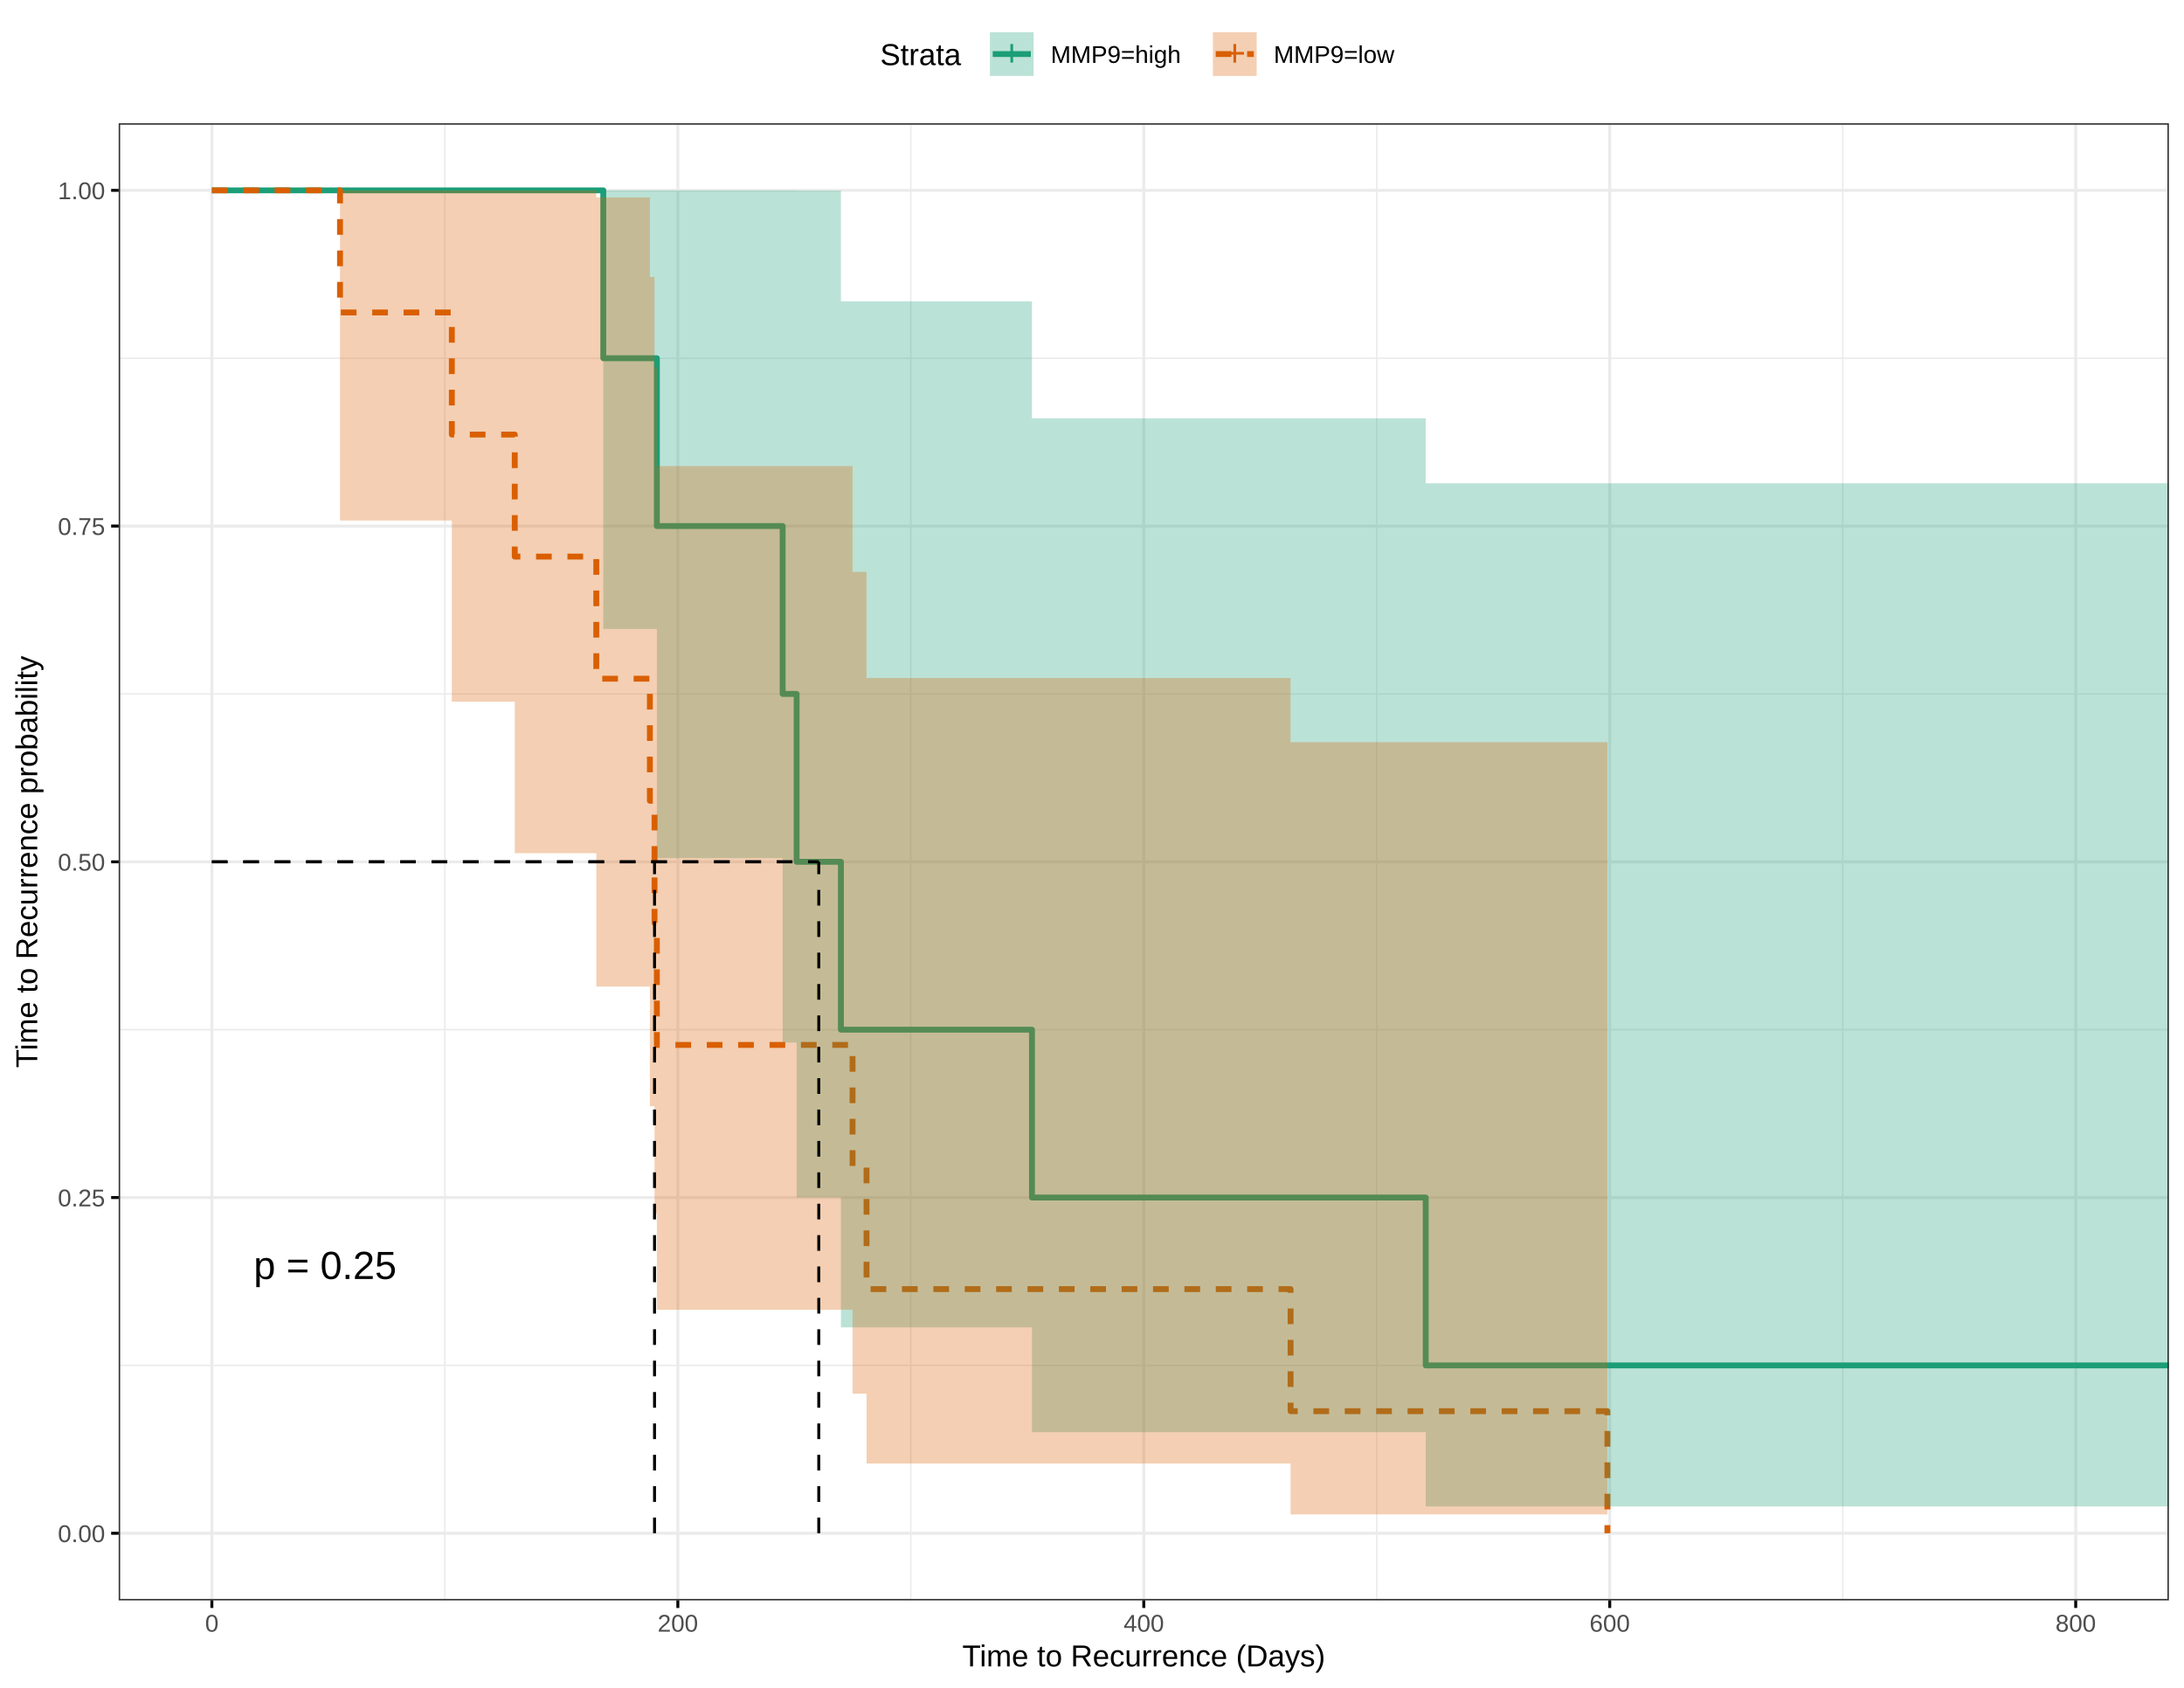
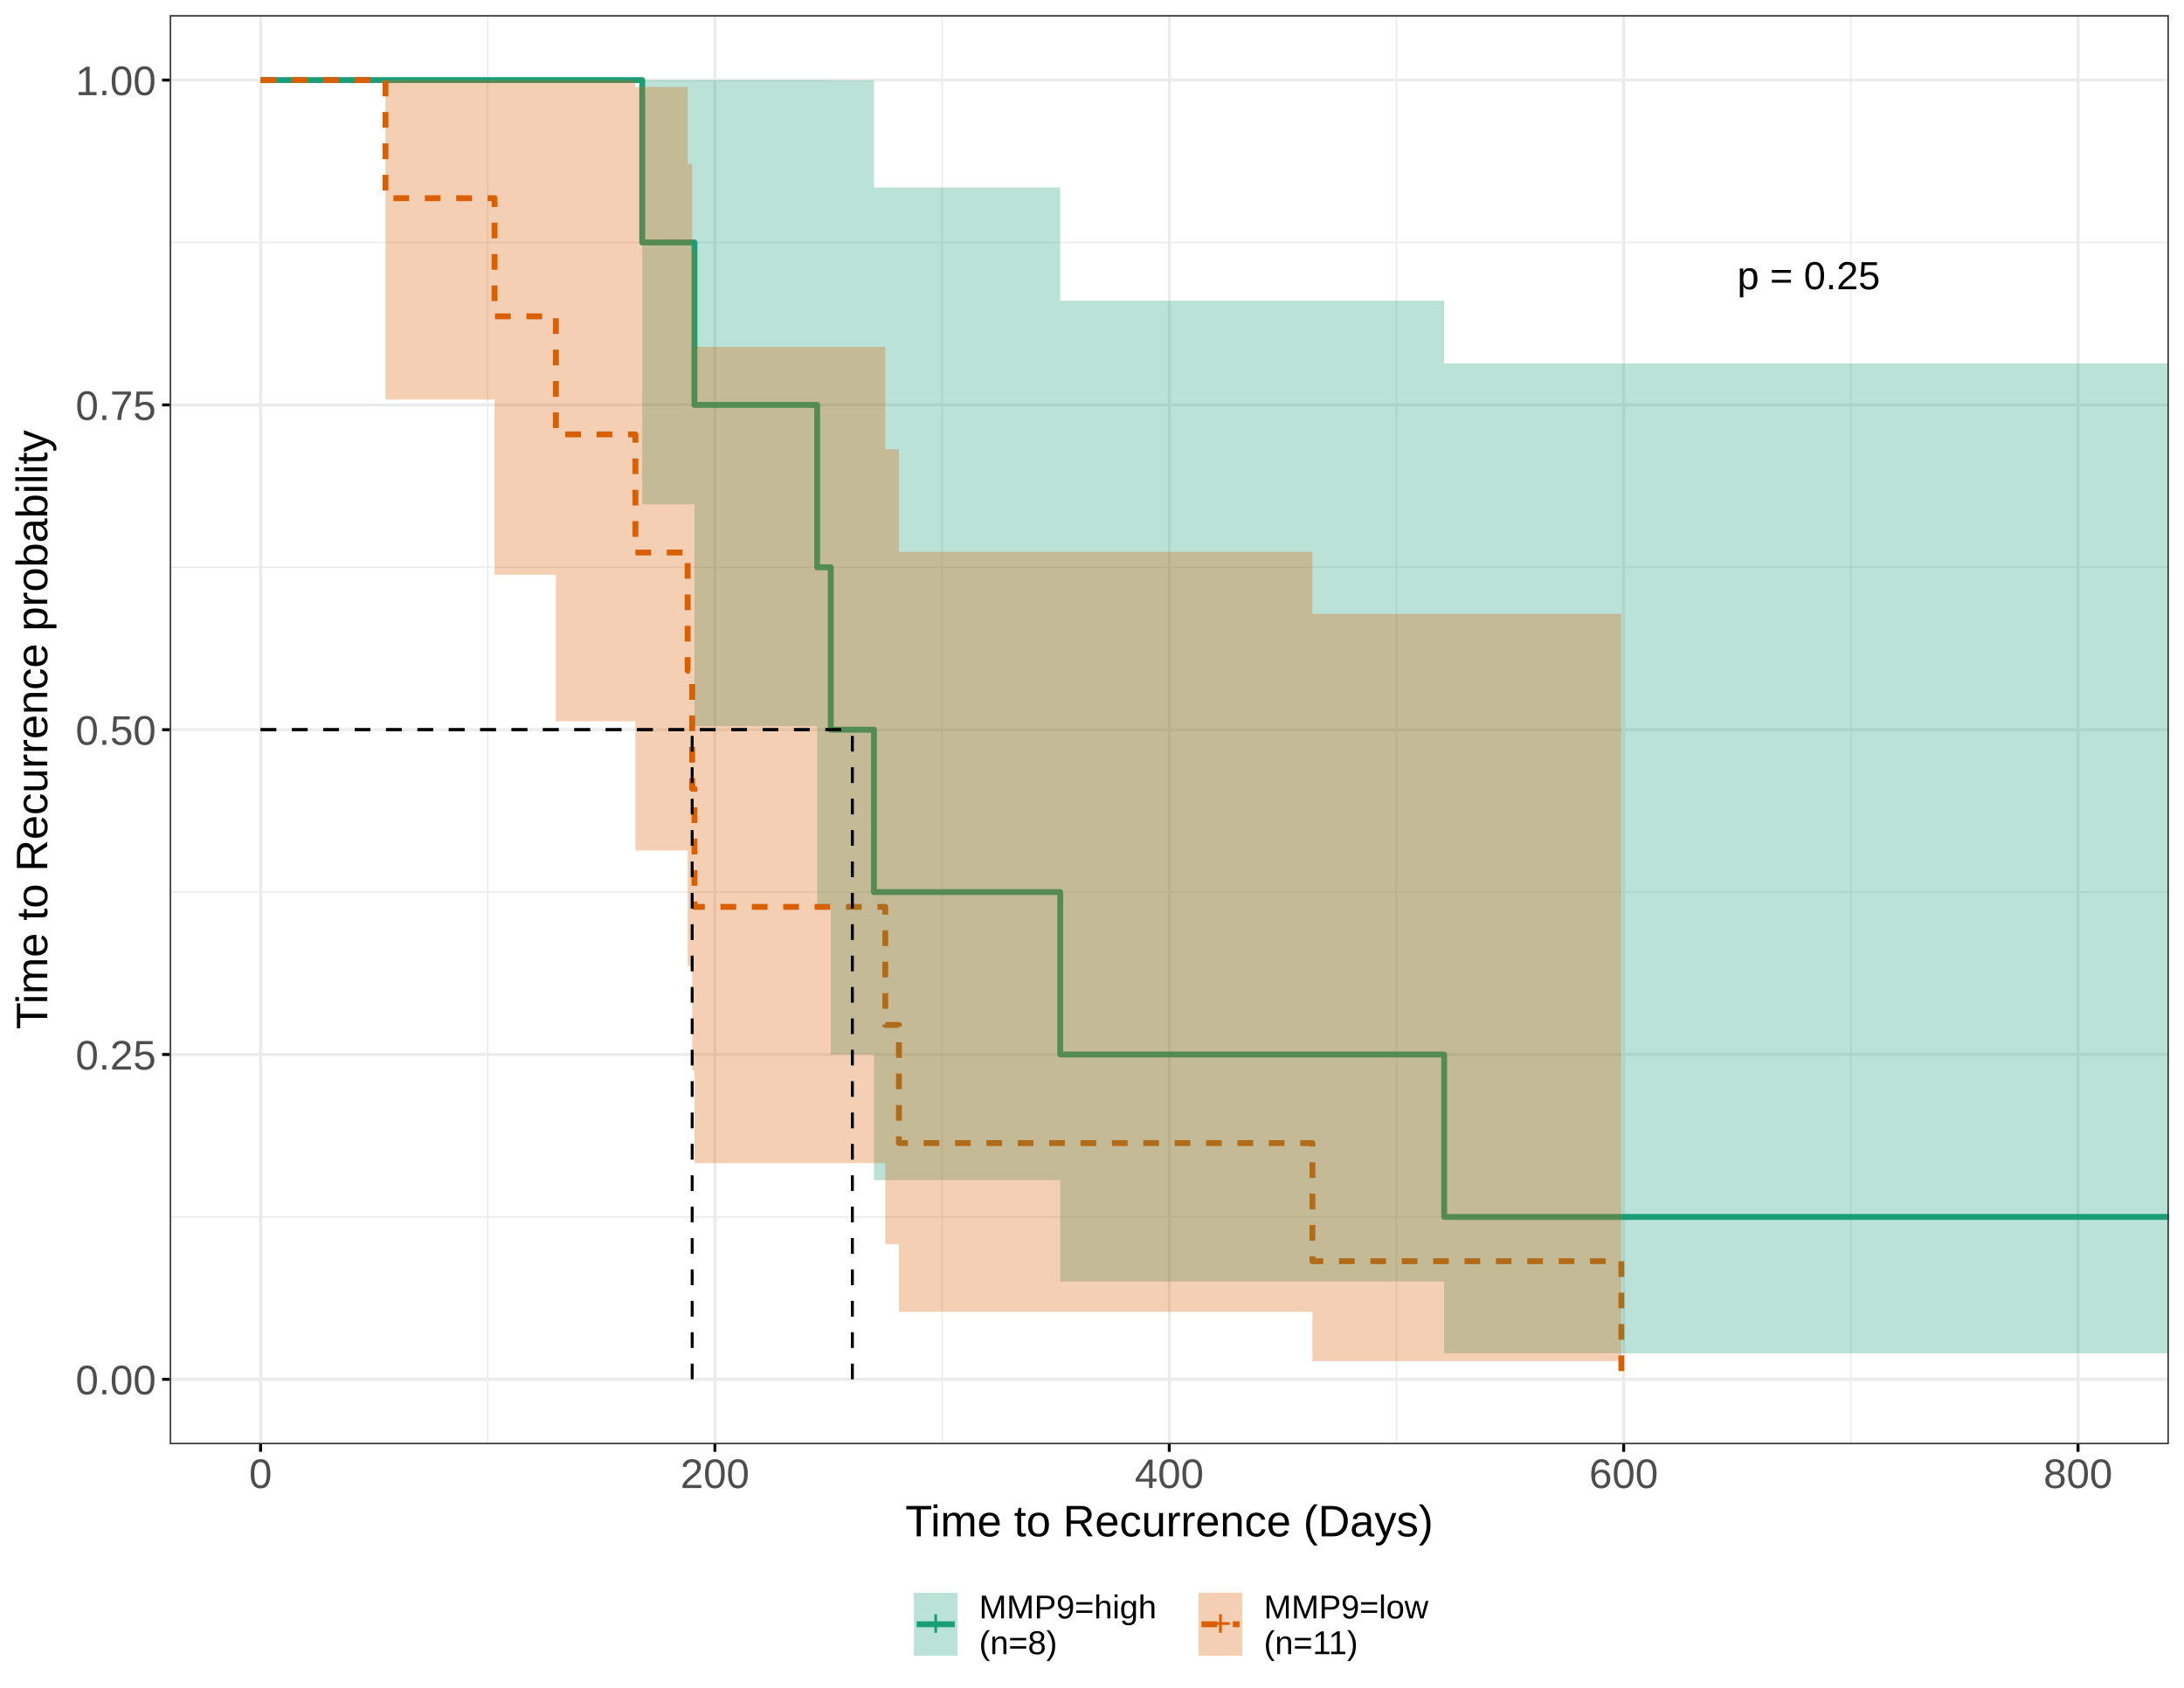
<svg xmlns="http://www.w3.org/2000/svg" class="svglite" width="792.00pt" height="612.00pt" viewBox="0 0 792.00 612.00">
  <defs>
    <style type="text/css">
    .svglite line, .svglite polyline, .svglite polygon, .svglite path, .svglite rect, .svglite circle {
      fill: none;
      stroke: #000000;
      stroke-linecap: round;
      stroke-linejoin: round;
      stroke-miterlimit: 10.00;
    }
    .svglite text {
      white-space: pre;
    }
  </style>
  </defs>
  <rect width="100%" height="100%" style="stroke: none; fill: #FFFFFF;" />
  <defs>
    <clipPath id="cpMC4wMHw3OTIuMDB8MC4wMHw2MTIuMDA=">
      <rect x="0.00" y="0.00" width="792.00" height="612.00" />
    </clipPath>
  </defs>
  <g clip-path="url(#cpMC4wMHw3OTIuMDB8MC4wMHw2MTIuMDA=)">
-     <rect x="0.00" y="0.00" width="792.00" height="612.00" style="stroke-width: 1.07; stroke: #FFFFFF; fill: #FFFFFF;" />
+     <rect x="0" y="-0" width="792.00" height="612.00" style="stroke-width: 1.07; stroke: #FFFFFF; fill: #FFFFFF;" />
  </g>
  <defs>
-     <clipPath id="cpNDMuMDR8Nzg2LjUyfDQ0LjY4fDU4MC4yOQ==">
-       <rect x="43.04" y="44.68" width="743.48" height="535.62" />
+     <clipPath id="cpNjEuNTN8Nzg2LjUyfDUuNDh8NTIzLjY4">
+       <rect x="61.53" y="5.48" width="724.99" height="518.20" />
    </clipPath>
  </defs>
-   <g clip-path="url(#cpNDMuMDR8Nzg2LjUyfDQ0LjY4fDU4MC4yOQ==)">
-     <rect x="43.04" y="44.68" width="743.48" height="535.62" style="stroke-width: 1.07; stroke: none; fill: #FFFFFF;" />
-     <polyline points="43.04,495.08 786.52,495.08 " style="stroke-width: 0.53; stroke: #EBEBEB; stroke-linecap: butt;" />
-     <polyline points="43.04,373.35 786.52,373.35 " style="stroke-width: 0.53; stroke: #EBEBEB; stroke-linecap: butt;" />
-     <polyline points="43.04,251.62 786.52,251.62 " style="stroke-width: 0.53; stroke: #EBEBEB; stroke-linecap: butt;" />
-     <polyline points="43.04,129.89 786.52,129.89 " style="stroke-width: 0.53; stroke: #EBEBEB; stroke-linecap: butt;" />
-     <polyline points="161.32,580.29 161.32,44.68 " style="stroke-width: 0.53; stroke: #EBEBEB; stroke-linecap: butt;" />
-     <polyline points="330.29,580.29 330.29,44.68 " style="stroke-width: 0.53; stroke: #EBEBEB; stroke-linecap: butt;" />
-     <polyline points="499.27,580.29 499.27,44.68 " style="stroke-width: 0.53; stroke: #EBEBEB; stroke-linecap: butt;" />
-     <polyline points="668.24,580.29 668.24,44.68 " style="stroke-width: 0.53; stroke: #EBEBEB; stroke-linecap: butt;" />
-     <polyline points="43.04,555.95 786.52,555.95 " style="stroke-width: 1.07; stroke: #EBEBEB; stroke-linecap: butt;" />
-     <polyline points="43.04,434.22 786.52,434.22 " style="stroke-width: 1.07; stroke: #EBEBEB; stroke-linecap: butt;" />
-     <polyline points="43.04,312.49 786.52,312.49 " style="stroke-width: 1.07; stroke: #EBEBEB; stroke-linecap: butt;" />
-     <polyline points="43.04,190.75 786.52,190.75 " style="stroke-width: 1.07; stroke: #EBEBEB; stroke-linecap: butt;" />
-     <polyline points="43.04,69.02 786.52,69.02 " style="stroke-width: 1.07; stroke: #EBEBEB; stroke-linecap: butt;" />
-     <polyline points="76.83,580.29 76.83,44.68 " style="stroke-width: 1.07; stroke: #EBEBEB; stroke-linecap: butt;" />
-     <polyline points="245.81,580.29 245.81,44.68 " style="stroke-width: 1.07; stroke: #EBEBEB; stroke-linecap: butt;" />
-     <polyline points="414.78,580.29 414.78,44.68 " style="stroke-width: 1.07; stroke: #EBEBEB; stroke-linecap: butt;" />
-     <polyline points="583.75,580.29 583.75,44.68 " style="stroke-width: 1.07; stroke: #EBEBEB; stroke-linecap: butt;" />
-     <polyline points="752.73,580.29 752.73,44.68 " style="stroke-width: 1.07; stroke: #EBEBEB; stroke-linecap: butt;" />
-     <polyline points="76.83,69.02 218.77,69.02 218.77,129.89 238.20,129.89 238.20,190.75 283.82,190.75 283.82,251.62 288.89,251.62 288.89,312.49 304.95,312.49 304.95,373.35 374.23,373.35 374.23,434.22 517.01,434.22 517.01,495.08 834.68,495.08 834.68,495.08 " style="stroke-width: 2.13; stroke: #1B9E77; stroke-linecap: butt;" />
-     <polyline points="76.83,69.02 123.30,69.02 123.30,113.29 163.85,113.29 163.85,157.56 186.67,157.56 186.67,201.82 216.24,201.82 216.24,246.09 235.67,246.09 235.67,290.35 237.36,290.35 237.36,334.62 238.20,334.62 238.20,378.88 309.17,378.88 309.17,423.15 314.24,423.15 314.24,467.42 468.01,467.42 468.01,511.68 582.91,511.68 582.91,555.95 " style="stroke-width: 2.13; stroke: #D95F02; stroke-dasharray: 5.69,5.69; stroke-linecap: butt;" />
-     <polygon points="76.83,69.02 218.77,69.02 218.77,69.02 238.20,69.02 238.20,69.02 283.82,69.02 283.82,69.02 288.89,69.02 288.89,69.12 304.95,69.12 304.95,109.25 374.23,109.25 374.23,151.69 517.01,151.69 517.01,175.24 834.68,175.24 834.68,175.24 834.68,546.22 834.68,546.22 517.01,546.22 517.01,519.29 374.23,519.29 374.23,481.31 304.95,481.31 304.95,434.19 288.89,434.19 288.89,378.03 283.82,378.03 283.82,311.17 238.20,311.17 238.20,228.06 218.77,228.06 218.77,69.02 76.83,69.02 " style="stroke-width: 0.00; stroke: none; stroke-linecap: butt; fill: #1B9E77; fill-opacity: 0.30;" />
-     <polyline points="76.83,69.02 218.77,69.02 218.77,69.02 238.20,69.02 238.20,69.02 283.82,69.02 283.82,69.02 288.89,69.02 288.89,69.12 304.95,69.12 304.95,109.25 374.23,109.25 374.23,151.69 517.01,151.69 517.01,175.24 834.68,175.24 834.68,175.24 " style="stroke-width: 1.07; stroke: none; stroke-linecap: butt;" />
-     <polyline points="834.68,546.22 834.68,546.22 517.01,546.22 517.01,519.29 374.23,519.29 374.23,481.31 304.95,481.31 304.95,434.19 288.89,434.19 288.89,378.03 283.82,378.03 283.82,311.17 238.20,311.17 238.20,228.06 218.77,228.06 218.77,69.02 76.83,69.02 " style="stroke-width: 1.07; stroke: none; stroke-linecap: butt;" />
-     <polygon points="76.83,69.02 123.30,69.02 123.30,69.02 163.85,69.02 163.85,69.02 186.67,69.02 186.67,69.02 216.24,69.02 216.24,71.58 235.67,71.58 235.67,100.43 237.36,100.43 237.36,133.10 238.20,133.10 238.20,169.01 309.17,169.01 309.17,207.38 314.24,207.38 314.24,245.83 468.01,245.83 468.01,269.10 582.91,269.10 582.91,549.12 468.01,549.12 468.01,530.67 314.24,530.67 314.24,505.36 309.17,505.36 309.17,474.92 238.20,474.92 238.20,440.10 237.36,440.10 237.36,401.09 235.67,401.09 235.67,357.72 216.24,357.72 216.24,309.35 186.67,309.35 186.67,254.42 163.85,254.42 163.85,188.74 123.30,188.74 123.30,69.02 76.83,69.02 " style="stroke-width: 0.00; stroke: none; stroke-linecap: butt; fill: #D95F02; fill-opacity: 0.30;" />
-     <polyline points="76.83,69.02 123.30,69.02 123.30,69.02 163.85,69.02 163.85,69.02 186.67,69.02 186.67,69.02 216.24,69.02 216.24,71.58 235.67,71.58 235.67,100.43 237.36,100.43 237.36,133.10 238.20,133.10 238.20,169.01 309.17,169.01 309.17,207.38 314.24,207.38 314.24,245.83 468.01,245.83 468.01,269.10 582.91,269.10 " style="stroke-width: 1.07; stroke: none; stroke-linecap: butt;" />
-     <polyline points="582.91,549.12 468.01,549.12 468.01,530.67 314.24,530.67 314.24,505.36 309.17,505.36 309.17,474.92 238.20,474.92 238.20,440.10 237.36,440.10 237.36,401.09 235.67,401.09 235.67,357.72 216.24,357.72 216.24,309.35 186.67,309.35 186.67,254.42 163.85,254.42 163.85,188.74 123.30,188.74 123.30,69.02 76.83,69.02 " style="stroke-width: 1.07; stroke: none; stroke-linecap: butt;" />
-     <text x="834.68" y="499.39" text-anchor="middle" style="font-size: 13.75px;fill: #1B9E77; font-family: &quot;Arimo&quot;;" textLength="11.51px" lengthAdjust="spacingAndGlyphs">+</text>
-     <text x="91.99" y="463.75" style="font-size: 14.23px; font-family: &quot;Arimo&quot;;" textLength="61.66px" lengthAdjust="spacingAndGlyphs">p = 0.25</text>
-     <line x1="76.83" y1="312.49" x2="296.92" y2="312.49" style="stroke-width: 1.07; stroke-dasharray: 5.69,5.69; stroke-linecap: butt;" />
-     <line x1="76.83" y1="312.49" x2="296.92" y2="312.49" style="stroke-width: 1.07; stroke-dasharray: 5.69,5.69; stroke-linecap: butt;" />
-     <line x1="296.92" y1="555.95" x2="296.92" y2="312.49" style="stroke-width: 1.07; stroke-dasharray: 5.69,5.69; stroke-linecap: butt;" />
-     <line x1="237.36" y1="555.95" x2="237.36" y2="312.49" style="stroke-width: 1.07; stroke-dasharray: 5.69,5.69; stroke-linecap: butt;" />
-     <rect x="43.04" y="44.68" width="743.48" height="535.62" style="stroke-width: 1.07; stroke: #333333;" />
+   <g clip-path="url(#cpNjEuNTN8Nzg2LjUyfDUuNDh8NTIzLjY4)">
+     <rect x="61.53" y="5.48" width="724.99" height="518.20" style="stroke-width: 1.07; stroke: none; fill: #FFFFFF;" />
+     <polyline points="61.53,441.24 786.52,441.24 " style="stroke-width: 0.53; stroke: #EBEBEB; stroke-linecap: butt;" />
+     <polyline points="61.53,323.47 786.52,323.47 " style="stroke-width: 0.53; stroke: #EBEBEB; stroke-linecap: butt;" />
+     <polyline points="61.53,205.69 786.52,205.69 " style="stroke-width: 0.53; stroke: #EBEBEB; stroke-linecap: butt;" />
+     <polyline points="61.53,87.92 786.52,87.92 " style="stroke-width: 0.53; stroke: #EBEBEB; stroke-linecap: butt;" />
+     <polyline points="176.87,523.68 176.87,5.48 " style="stroke-width: 0.53; stroke: #EBEBEB; stroke-linecap: butt;" />
+     <polyline points="341.64,523.68 341.64,5.48 " style="stroke-width: 0.53; stroke: #EBEBEB; stroke-linecap: butt;" />
+     <polyline points="506.41,523.68 506.41,5.48 " style="stroke-width: 0.53; stroke: #EBEBEB; stroke-linecap: butt;" />
+     <polyline points="671.18,523.68 671.18,5.48 " style="stroke-width: 0.53; stroke: #EBEBEB; stroke-linecap: butt;" />
+     <polyline points="61.53,500.13 786.52,500.13 " style="stroke-width: 1.07; stroke: #EBEBEB; stroke-linecap: butt;" />
+     <polyline points="61.53,382.35 786.52,382.35 " style="stroke-width: 1.07; stroke: #EBEBEB; stroke-linecap: butt;" />
+     <polyline points="61.53,264.58 786.52,264.58 " style="stroke-width: 1.07; stroke: #EBEBEB; stroke-linecap: butt;" />
+     <polyline points="61.53,146.81 786.52,146.81 " style="stroke-width: 1.07; stroke: #EBEBEB; stroke-linecap: butt;" />
+     <polyline points="61.53,29.03 786.52,29.03 " style="stroke-width: 1.07; stroke: #EBEBEB; stroke-linecap: butt;" />
+     <polyline points="94.48,523.68 94.48,5.48 " style="stroke-width: 1.07; stroke: #EBEBEB; stroke-linecap: butt;" />
+     <polyline points="259.25,523.68 259.25,5.48 " style="stroke-width: 1.07; stroke: #EBEBEB; stroke-linecap: butt;" />
+     <polyline points="424.02,523.68 424.02,5.48 " style="stroke-width: 1.07; stroke: #EBEBEB; stroke-linecap: butt;" />
+     <polyline points="588.80,523.68 588.80,5.48 " style="stroke-width: 1.07; stroke: #EBEBEB; stroke-linecap: butt;" />
+     <polyline points="753.57,523.68 753.57,5.48 " style="stroke-width: 1.07; stroke: #EBEBEB; stroke-linecap: butt;" />
+     <polyline points="94.48,29.03 232.89,29.03 232.89,87.92 251.84,87.92 251.84,146.81 296.33,146.81 296.33,205.69 301.27,205.69 301.27,264.58 316.92,264.58 316.92,323.47 384.48,323.47 384.48,382.35 523.71,382.35 523.71,441.24 833.48,441.24 833.48,441.24 " style="stroke-width: 2.13; stroke: #1B9E77; stroke-linecap: butt;" />
+     <polyline points="94.48,29.03 139.79,29.03 139.79,71.86 179.34,71.86 179.34,114.69 201.58,114.69 201.58,157.51 230.42,157.51 230.42,200.34 249.37,200.34 249.37,243.17 251.01,243.17 251.01,285.99 251.84,285.99 251.84,328.82 321.04,328.82 321.04,371.65 325.99,371.65 325.99,414.47 475.93,414.47 475.93,457.30 587.97,457.30 587.97,500.13 " style="stroke-width: 2.13; stroke: #D95F02; stroke-dasharray: 5.69,5.69; stroke-linecap: butt;" />
+     <polygon points="94.48,29.03 232.89,29.03 232.89,29.03 251.84,29.03 251.84,29.03 296.33,29.03 296.33,29.03 301.27,29.03 301.27,29.13 316.92,29.13 316.92,67.96 384.48,67.96 384.48,109.02 523.71,109.02 523.71,131.79 833.48,131.79 833.48,131.79 833.48,490.71 833.48,490.71 523.71,490.71 523.71,464.66 384.48,464.66 384.48,427.91 316.92,427.91 316.92,382.33 301.27,382.33 301.27,327.99 296.33,327.99 296.33,263.31 251.84,263.31 251.84,182.90 232.89,182.90 232.89,29.03 94.48,29.03 " style="stroke-width: 0.00; stroke: none; stroke-linecap: butt; fill: #1B9E77; fill-opacity: 0.30;" />
+     <polyline points="94.48,29.03 232.89,29.03 232.89,29.03 251.84,29.03 251.84,29.03 296.33,29.03 296.33,29.03 301.27,29.03 301.27,29.13 316.92,29.13 316.92,67.96 384.48,67.96 384.48,109.02 523.71,109.02 523.71,131.79 833.48,131.79 833.48,131.79 " style="stroke-width: 1.07; stroke: none; stroke-linecap: butt;" />
+     <polyline points="833.48,490.71 833.48,490.71 523.71,490.71 523.71,464.66 384.48,464.66 384.48,427.91 316.92,427.91 316.92,382.33 301.27,382.33 301.27,327.99 296.33,327.99 296.33,263.31 251.84,263.31 251.84,182.90 232.89,182.90 232.89,29.03 94.48,29.03 " style="stroke-width: 1.07; stroke: none; stroke-linecap: butt;" />
+     <polygon points="94.48,29.03 139.79,29.03 139.79,29.03 179.34,29.03 179.34,29.03 201.58,29.03 201.58,29.03 230.42,29.03 230.42,31.51 249.37,31.51 249.37,59.42 251.01,59.42 251.01,91.03 251.84,91.03 251.84,125.77 321.04,125.77 321.04,162.89 325.99,162.89 325.99,200.09 475.93,200.09 475.93,222.60 587.97,222.60 587.97,493.52 475.93,493.52 475.93,475.67 325.99,475.67 325.99,451.18 321.04,451.18 321.04,421.74 251.84,421.74 251.84,388.04 251.01,388.04 251.01,350.30 249.37,350.30 249.37,308.35 230.42,308.35 230.42,261.54 201.58,261.54 201.58,208.40 179.34,208.40 179.34,144.86 139.79,144.86 139.79,29.03 94.48,29.03 " style="stroke-width: 0.00; stroke: none; stroke-linecap: butt; fill: #D95F02; fill-opacity: 0.30;" />
+     <polyline points="94.48,29.03 139.79,29.03 139.79,29.03 179.34,29.03 179.34,29.03 201.58,29.03 201.58,29.03 230.42,29.03 230.42,31.51 249.37,31.51 249.37,59.42 251.01,59.42 251.01,91.03 251.84,91.03 251.84,125.77 321.04,125.77 321.04,162.89 325.99,162.89 325.99,200.09 475.93,200.09 475.93,222.60 587.97,222.60 " style="stroke-width: 1.07; stroke: none; stroke-linecap: butt;" />
+     <polyline points="587.97,493.52 475.93,493.52 475.93,475.67 325.99,475.67 325.99,451.18 321.04,451.18 321.04,421.74 251.84,421.74 251.84,388.04 251.01,388.04 251.01,350.30 249.37,350.30 249.37,308.35 230.42,308.35 230.42,261.54 201.58,261.54 201.58,208.40 179.34,208.40 179.34,144.86 139.79,144.86 139.79,29.03 94.48,29.03 " style="stroke-width: 1.07; stroke: none; stroke-linecap: butt;" />
+     <text x="833.48" y="445.54" text-anchor="middle" style="font-size: 13.75px;fill: #1B9E77; font-family: &quot;Arimo&quot;;" textLength="11.51px" lengthAdjust="spacingAndGlyphs">+</text>
+     <text x="629.99" y="104.88" style="font-size: 14.23px; font-family: &quot;Arimo&quot;;" textLength="61.66px" lengthAdjust="spacingAndGlyphs">p = 0.25</text>
+     <line x1="94.48" y1="264.58" x2="309.10" y2="264.58" style="stroke-width: 1.07; stroke-dasharray: 5.69,5.69; stroke-linecap: butt;" />
+     <line x1="94.48" y1="264.58" x2="309.10" y2="264.58" style="stroke-width: 1.07; stroke-dasharray: 5.69,5.69; stroke-linecap: butt;" />
+     <line x1="309.10" y1="500.13" x2="309.10" y2="264.58" style="stroke-width: 1.07; stroke-dasharray: 5.69,5.69; stroke-linecap: butt;" />
+     <line x1="251.01" y1="500.13" x2="251.01" y2="264.58" style="stroke-width: 1.07; stroke-dasharray: 5.69,5.69; stroke-linecap: butt;" />
+     <rect x="61.53" y="5.48" width="724.99" height="518.20" style="stroke-width: 1.07; stroke: #333333;" />
  </g>
  <g clip-path="url(#cpMC4wMHw3OTIuMDB8MC4wMHw2MTIuMDA=)">
-     <text x="38.11" y="559.16" text-anchor="end" style="font-size: 8.80px;fill: #4D4D4D; font-family: &quot;Arimo&quot;;" textLength="19.58px" lengthAdjust="spacingAndGlyphs">0.00</text>
-     <text x="38.11" y="437.42" text-anchor="end" style="font-size: 8.80px;fill: #4D4D4D; font-family: &quot;Arimo&quot;;" textLength="19.58px" lengthAdjust="spacingAndGlyphs">0.25</text>
-     <text x="38.11" y="315.69" text-anchor="end" style="font-size: 8.80px;fill: #4D4D4D; font-family: &quot;Arimo&quot;;" textLength="19.58px" lengthAdjust="spacingAndGlyphs">0.50</text>
-     <text x="38.11" y="193.96" text-anchor="end" style="font-size: 8.80px;fill: #4D4D4D; font-family: &quot;Arimo&quot;;" textLength="19.58px" lengthAdjust="spacingAndGlyphs">0.75</text>
-     <text x="38.11" y="72.23" text-anchor="end" style="font-size: 8.80px;fill: #4D4D4D; font-family: &quot;Arimo&quot;;" textLength="19.58px" lengthAdjust="spacingAndGlyphs">1.00</text>
-     <polyline points="40.30,555.95 43.04,555.95 " style="stroke-width: 1.07; stroke-linecap: butt;" />
-     <polyline points="40.30,434.22 43.04,434.22 " style="stroke-width: 1.07; stroke-linecap: butt;" />
-     <polyline points="40.30,312.49 43.04,312.49 " style="stroke-width: 1.07; stroke-linecap: butt;" />
-     <polyline points="40.30,190.75 43.04,190.75 " style="stroke-width: 1.07; stroke-linecap: butt;" />
-     <polyline points="40.30,69.02 43.04,69.02 " style="stroke-width: 1.07; stroke-linecap: butt;" />
-     <polyline points="76.83,583.03 76.83,580.29 " style="stroke-width: 1.07; stroke-linecap: butt;" />
-     <polyline points="245.81,583.03 245.81,580.29 " style="stroke-width: 1.07; stroke-linecap: butt;" />
-     <polyline points="414.78,583.03 414.78,580.29 " style="stroke-width: 1.07; stroke-linecap: butt;" />
-     <polyline points="583.75,583.03 583.75,580.29 " style="stroke-width: 1.07; stroke-linecap: butt;" />
-     <polyline points="752.73,583.03 752.73,580.29 " style="stroke-width: 1.07; stroke-linecap: butt;" />
-     <text x="76.83" y="591.64" text-anchor="middle" style="font-size: 8.80px;fill: #4D4D4D; font-family: &quot;Arimo&quot;;" textLength="5.59px" lengthAdjust="spacingAndGlyphs">0</text>
-     <text x="245.81" y="591.64" text-anchor="middle" style="font-size: 8.80px;fill: #4D4D4D; font-family: &quot;Arimo&quot;;" textLength="16.78px" lengthAdjust="spacingAndGlyphs">200</text>
-     <text x="414.78" y="591.64" text-anchor="middle" style="font-size: 8.80px;fill: #4D4D4D; font-family: &quot;Arimo&quot;;" textLength="16.78px" lengthAdjust="spacingAndGlyphs">400</text>
-     <text x="583.75" y="591.64" text-anchor="middle" style="font-size: 8.80px;fill: #4D4D4D; font-family: &quot;Arimo&quot;;" textLength="16.78px" lengthAdjust="spacingAndGlyphs">600</text>
-     <text x="752.73" y="591.64" text-anchor="middle" style="font-size: 8.80px;fill: #4D4D4D; font-family: &quot;Arimo&quot;;" textLength="16.78px" lengthAdjust="spacingAndGlyphs">800</text>
-     <text x="414.78" y="604.23" text-anchor="middle" style="font-size: 11.00px; font-family: &quot;Arimo&quot;;" textLength="146.59px" lengthAdjust="spacingAndGlyphs">Time to Recurrence (Days)</text>
-     <text transform="translate(13.50,312.49) rotate(-90)" text-anchor="middle" style="font-size: 11.00px; font-family: &quot;Arimo&quot;;" textLength="169.26px" lengthAdjust="spacingAndGlyphs">Time to Recurrence probability</text>
-     <rect x="313.70" y="5.48" width="202.16" height="28.24" style="stroke-width: 1.07; stroke: none; fill: #FFFFFF;" />
-     <text x="319.18" y="23.61" style="font-size: 11.00px; font-family: &quot;Arimo&quot;;" textLength="33.61px" lengthAdjust="spacingAndGlyphs">Strata</text>
-     <rect x="358.27" y="10.96" width="17.28" height="17.28" style="stroke-width: 1.07; stroke: none; fill: #FFFFFF;" />
-     <line x1="360.00" y1="19.60" x2="373.82" y2="19.60" style="stroke-width: 2.13; stroke: #1B9E77; stroke-linecap: butt;" />
-     <rect x="358.98" y="11.67" width="15.86" height="15.86" style="stroke-width: 1.07; stroke: none; stroke-linecap: butt; stroke-linejoin: miter; fill: #1B9E77; fill-opacity: 0.30;" />
-     <text x="366.91" y="23.90" text-anchor="middle" style="font-size: 13.75px;fill: #1B9E77; font-family: &quot;Arimo&quot;;" textLength="11.51px" lengthAdjust="spacingAndGlyphs">+</text>
-     <rect x="439.14" y="10.96" width="17.28" height="17.28" style="stroke-width: 1.07; stroke: none; fill: #FFFFFF;" />
-     <line x1="440.87" y1="19.60" x2="454.69" y2="19.60" style="stroke-width: 2.13; stroke: #D95F02; stroke-dasharray: 5.69,5.69; stroke-linecap: butt;" />
-     <rect x="439.85" y="11.67" width="15.86" height="15.86" style="stroke-width: 1.07; stroke: none; stroke-linecap: butt; stroke-linejoin: miter; fill: #D95F02; fill-opacity: 0.30;" />
-     <text x="447.78" y="23.90" text-anchor="middle" style="font-size: 13.75px;fill: #D95F02; font-family: &quot;Arimo&quot;;" textLength="11.51px" lengthAdjust="spacingAndGlyphs">+</text>
-     <text x="381.03" y="22.81" style="font-size: 8.80px; font-family: &quot;Arimo&quot;;" textLength="52.63px" lengthAdjust="spacingAndGlyphs">MMP9=high</text>
-     <text x="461.90" y="22.81" style="font-size: 8.80px; font-family: &quot;Arimo&quot;;" textLength="48.48px" lengthAdjust="spacingAndGlyphs">MMP9=low</text>
+     <text x="56.60" y="505.59" text-anchor="end" style="font-size: 15.00px;fill: #4D4D4D; font-family: &quot;Arimo&quot;;" textLength="33.39px" lengthAdjust="spacingAndGlyphs">0.00</text>
+     <text x="56.60" y="387.82" text-anchor="end" style="font-size: 15.00px;fill: #4D4D4D; font-family: &quot;Arimo&quot;;" textLength="33.39px" lengthAdjust="spacingAndGlyphs">0.25</text>
+     <text x="56.60" y="270.05" text-anchor="end" style="font-size: 15.00px;fill: #4D4D4D; font-family: &quot;Arimo&quot;;" textLength="33.39px" lengthAdjust="spacingAndGlyphs">0.50</text>
+     <text x="56.60" y="152.28" text-anchor="end" style="font-size: 15.00px;fill: #4D4D4D; font-family: &quot;Arimo&quot;;" textLength="33.39px" lengthAdjust="spacingAndGlyphs">0.75</text>
+     <text x="56.60" y="34.50" text-anchor="end" style="font-size: 15.00px;fill: #4D4D4D; font-family: &quot;Arimo&quot;;" textLength="33.39px" lengthAdjust="spacingAndGlyphs">1.00</text>
+     <polyline points="58.79,500.13 61.53,500.13 " style="stroke-width: 1.07; stroke-linecap: butt;" />
+     <polyline points="58.79,382.35 61.53,382.35 " style="stroke-width: 1.07; stroke-linecap: butt;" />
+     <polyline points="58.79,264.58 61.53,264.58 " style="stroke-width: 1.07; stroke-linecap: butt;" />
+     <polyline points="58.79,146.81 61.53,146.81 " style="stroke-width: 1.07; stroke-linecap: butt;" />
+     <polyline points="58.79,29.03 61.53,29.03 " style="stroke-width: 1.07; stroke-linecap: butt;" />
+     <polyline points="94.48,526.42 94.48,523.68 " style="stroke-width: 1.07; stroke-linecap: butt;" />
+     <polyline points="259.25,526.42 259.25,523.68 " style="stroke-width: 1.07; stroke-linecap: butt;" />
+     <polyline points="424.02,526.42 424.02,523.68 " style="stroke-width: 1.07; stroke-linecap: butt;" />
+     <polyline points="588.80,526.42 588.80,523.68 " style="stroke-width: 1.07; stroke-linecap: butt;" />
+     <polyline points="753.57,526.42 753.57,523.68 " style="stroke-width: 1.07; stroke-linecap: butt;" />
+     <text x="94.48" y="539.55" text-anchor="middle" style="font-size: 15.00px;fill: #4D4D4D; font-family: &quot;Arimo&quot;;" textLength="9.54px" lengthAdjust="spacingAndGlyphs">0</text>
+     <text x="259.25" y="539.55" text-anchor="middle" style="font-size: 15.00px;fill: #4D4D4D; font-family: &quot;Arimo&quot;;" textLength="28.62px" lengthAdjust="spacingAndGlyphs">200</text>
+     <text x="424.02" y="539.55" text-anchor="middle" style="font-size: 15.00px;fill: #4D4D4D; font-family: &quot;Arimo&quot;;" textLength="28.62px" lengthAdjust="spacingAndGlyphs">400</text>
+     <text x="588.80" y="539.55" text-anchor="middle" style="font-size: 15.00px;fill: #4D4D4D; font-family: &quot;Arimo&quot;;" textLength="28.62px" lengthAdjust="spacingAndGlyphs">600</text>
+     <text x="753.57" y="539.55" text-anchor="middle" style="font-size: 15.00px;fill: #4D4D4D; font-family: &quot;Arimo&quot;;" textLength="28.62px" lengthAdjust="spacingAndGlyphs">800</text>
+     <text x="424.02" y="557.07" text-anchor="middle" style="font-size: 16.00px; font-family: &quot;Arimo&quot;;" textLength="213.20px" lengthAdjust="spacingAndGlyphs">Time to Recurrence (Days)</text>
+     <text transform="translate(17.14,264.58) rotate(-90)" text-anchor="middle" style="font-size: 16.00px; font-family: &quot;Arimo&quot;;" textLength="246.12px" lengthAdjust="spacingAndGlyphs">Time to Recurrence probability</text>
+     <rect x="318.12" y="571.36" width="211.81" height="35.17" style="stroke-width: 1.07; stroke: none; fill: #FFFFFF;" />
+     <rect x="330.69" y="576.83" width="17.28" height="24.21" style="stroke-width: 1.07; stroke: none; fill: #FFFFFF;" />
+     <line x1="332.41" y1="588.94" x2="346.24" y2="588.94" style="stroke-width: 2.13; stroke: #1B9E77; stroke-linecap: butt;" />
+     <rect x="331.39" y="577.54" width="15.86" height="22.79" style="stroke-width: 1.07; stroke: none; stroke-linecap: butt; stroke-linejoin: miter; fill: #1B9E77; fill-opacity: 0.30;" />
+     <text x="339.33" y="593.24" text-anchor="middle" style="font-size: 13.75px;fill: #1B9E77; font-family: &quot;Arimo&quot;;" textLength="11.51px" lengthAdjust="spacingAndGlyphs">+</text>
+     <rect x="433.95" y="576.83" width="17.28" height="24.21" style="stroke-width: 1.07; stroke: none; fill: #FFFFFF;" />
+     <line x1="435.68" y1="588.94" x2="449.50" y2="588.94" style="stroke-width: 2.13; stroke: #D95F02; stroke-dasharray: 5.69,5.69; stroke-linecap: butt;" />
+     <rect x="434.66" y="577.54" width="15.86" height="22.79" style="stroke-width: 1.07; stroke: none; stroke-linecap: butt; stroke-linejoin: miter; fill: #D95F02; fill-opacity: 0.30;" />
+     <text x="442.59" y="593.24" text-anchor="middle" style="font-size: 13.75px;fill: #D95F02; font-family: &quot;Arimo&quot;;" textLength="11.51px" lengthAdjust="spacingAndGlyphs">+</text>
+     <text x="355.05" y="586.83" style="font-size: 12.00px; font-family: &quot;Arimo&quot;;" textLength="71.81px" lengthAdjust="spacingAndGlyphs">MMP9=high</text>
+     <text x="355.05" y="599.79" style="font-size: 12.00px; font-family: &quot;Arimo&quot;;" textLength="34.67px" lengthAdjust="spacingAndGlyphs">(n=8)</text>
+     <text x="458.32" y="586.83" style="font-size: 12.00px; font-family: &quot;Arimo&quot;;" textLength="66.13px" lengthAdjust="spacingAndGlyphs">MMP9=low</text>
+     <text x="458.32" y="599.79" style="font-size: 12.00px; font-family: &quot;Arimo&quot;;" textLength="42.31px" lengthAdjust="spacingAndGlyphs">(n=11)</text>
  </g>
</svg>
